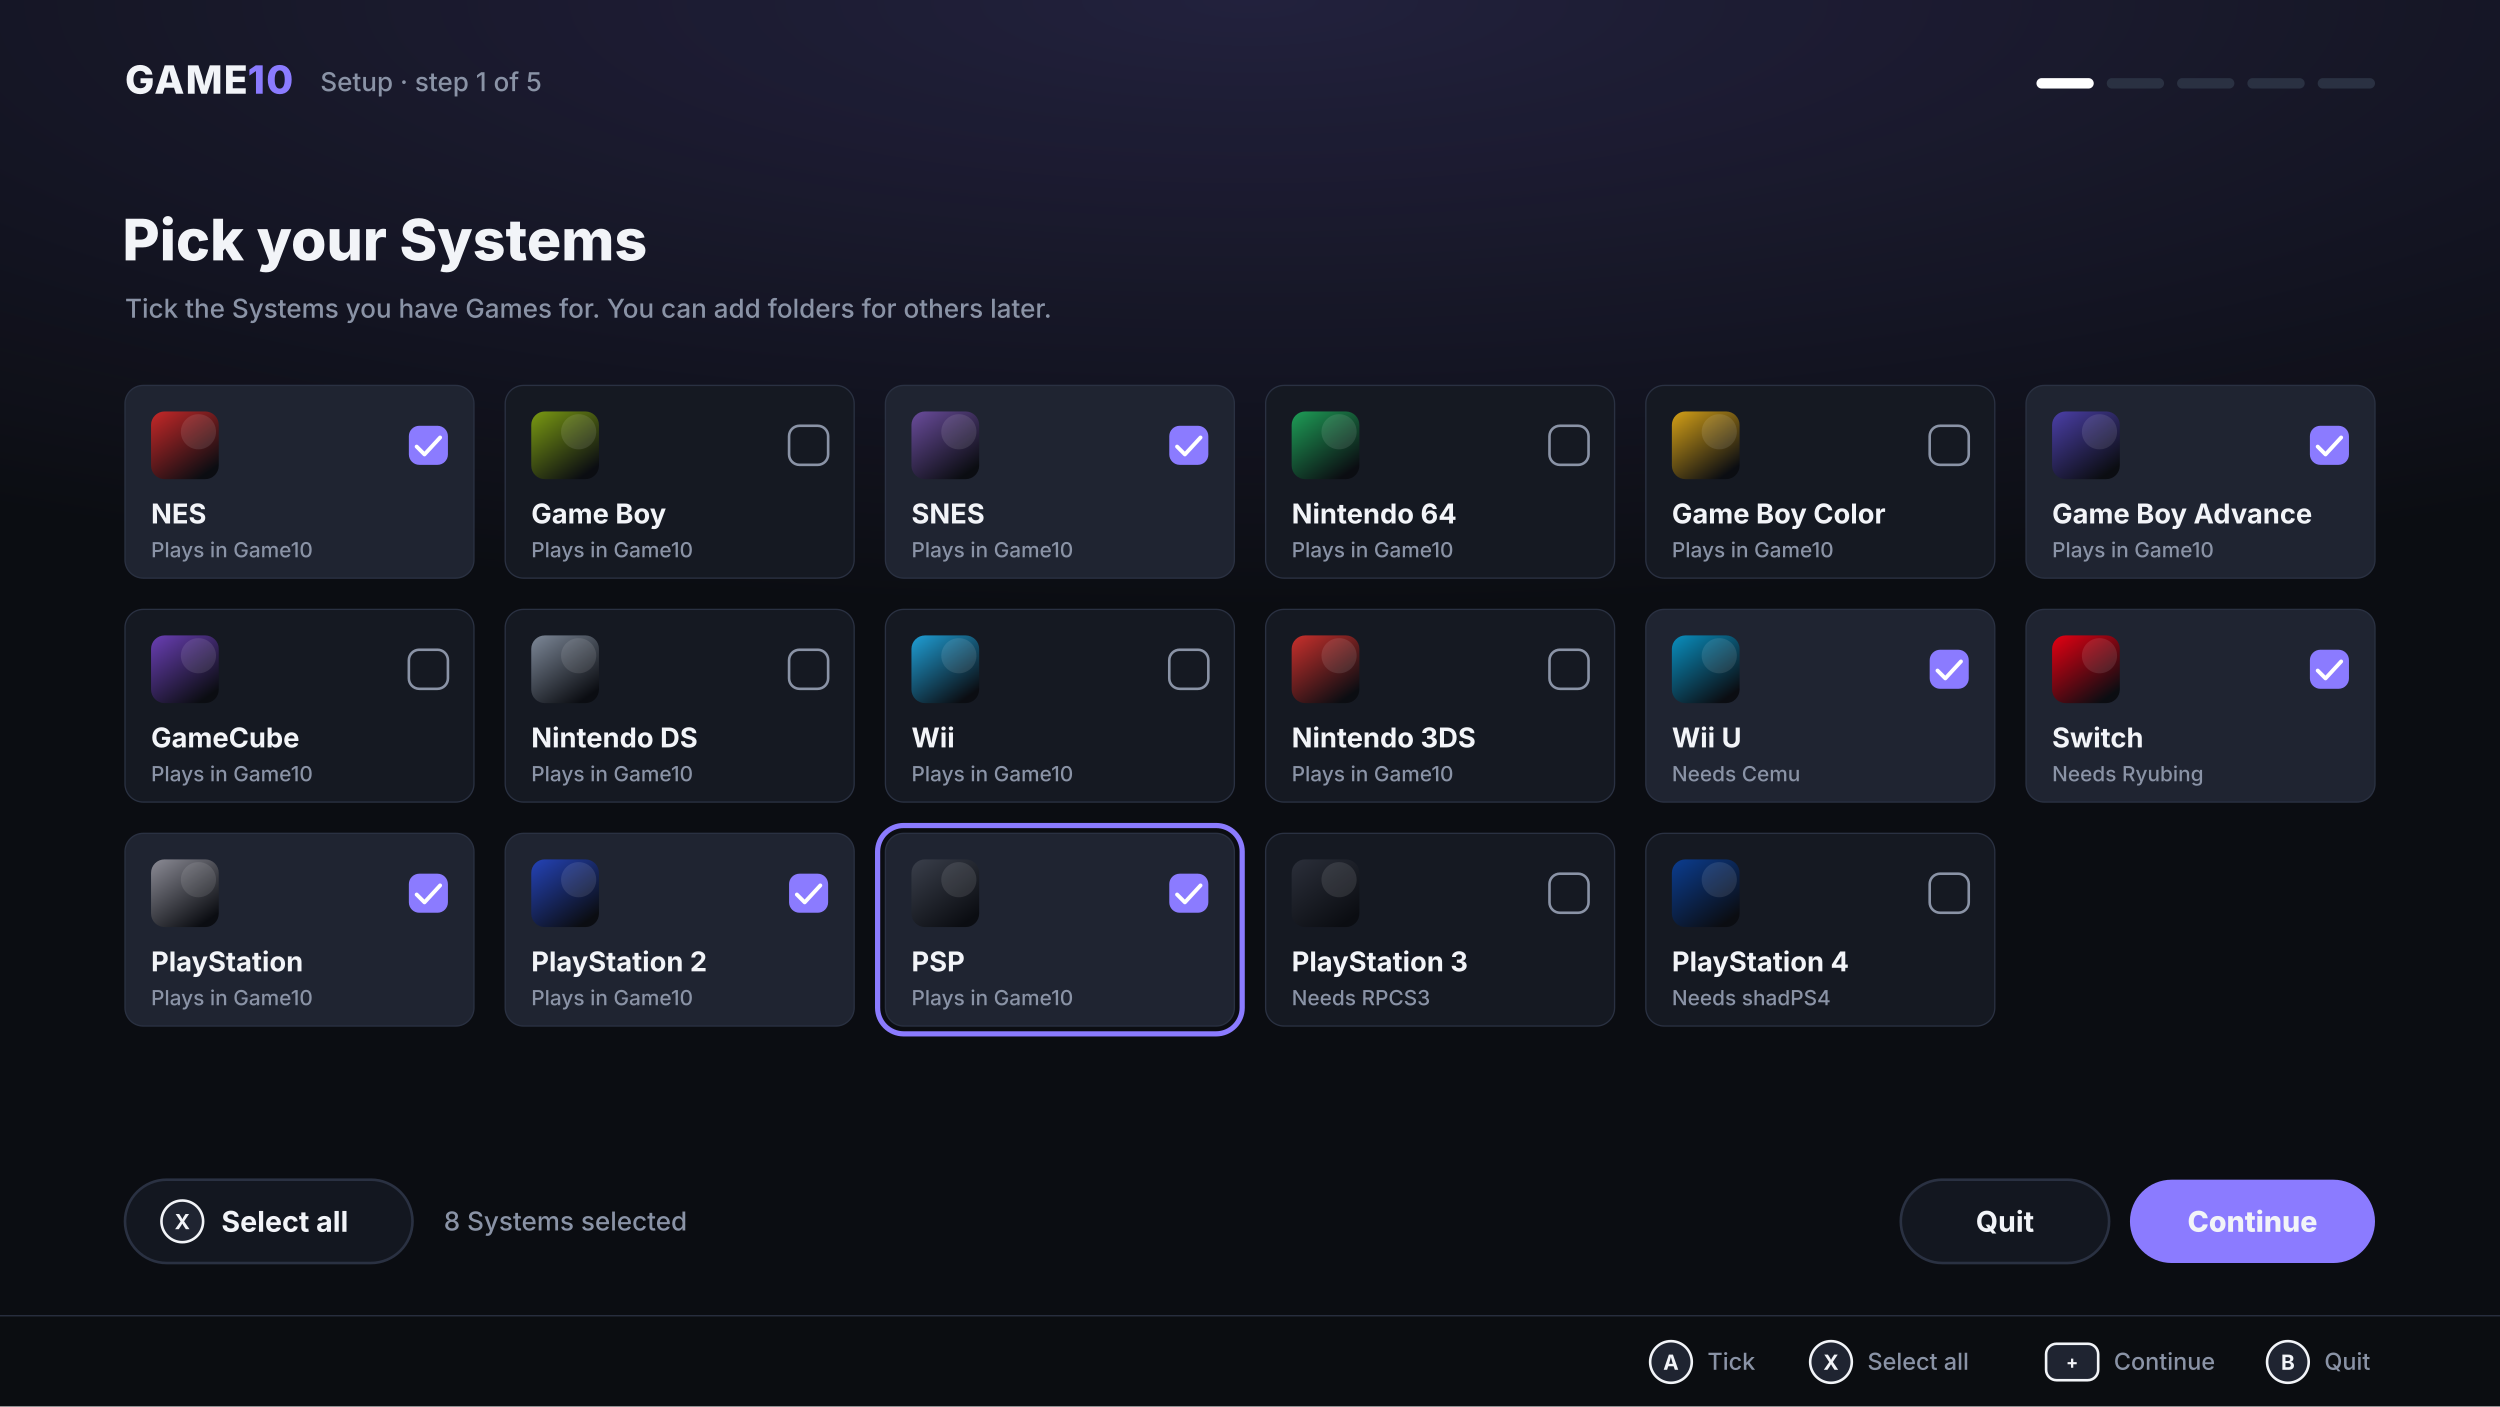
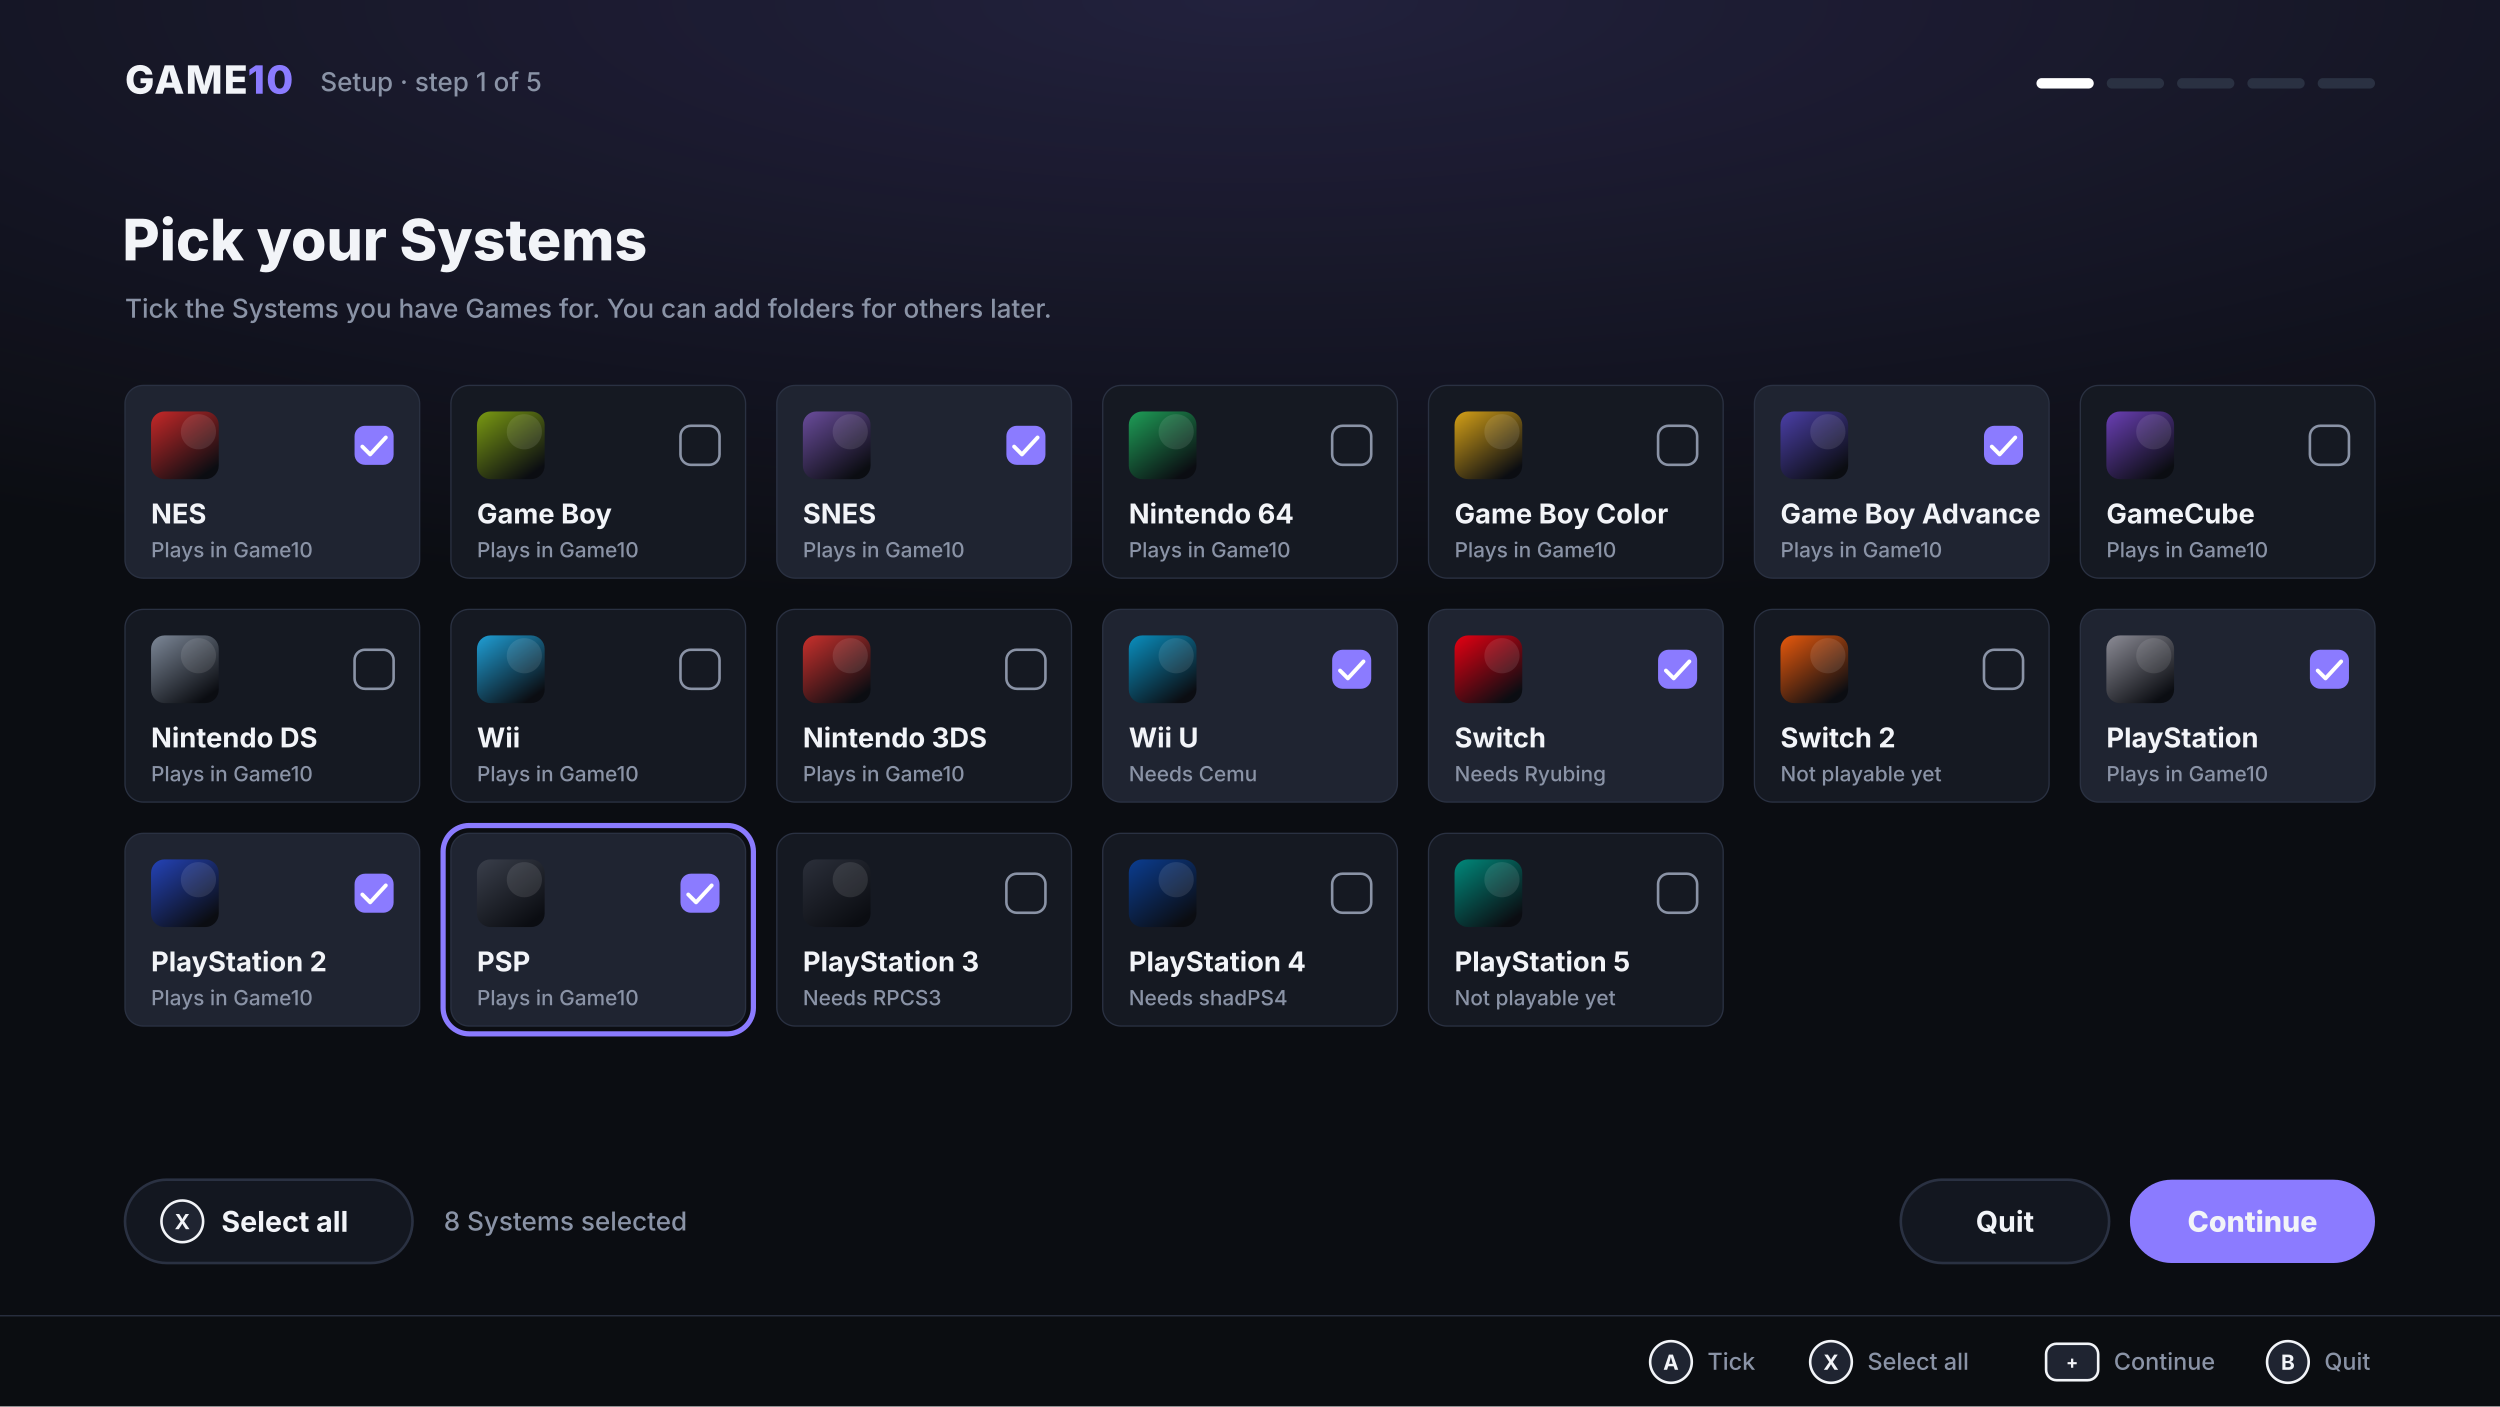
<svg xmlns="http://www.w3.org/2000/svg" width="1920" height="1080" viewBox="0 0 1920 1080">
  <defs>
    <radialGradient id="rg1" cx="0.5" cy="0" r="0.9">
      <stop offset="0" stop-color="#8B7BFF" stop-opacity="0.18" />
      <stop offset="1" stop-color="#8B7BFF" stop-opacity="0" />
    </radialGradient>
    <linearGradient id="lg2" x1="0" y1="0" x2="0.7" y2="1">
      <stop offset="0" stop-color="#C62828" stop-opacity="1" />
      <stop offset="1" stop-color="#0B0D12" stop-opacity="1" />
    </linearGradient>
    <linearGradient id="lg3" x1="0" y1="0" x2="0.7" y2="1">
      <stop offset="0" stop-color="#7A9A12" stop-opacity="1" />
      <stop offset="1" stop-color="#0B0D12" stop-opacity="1" />
    </linearGradient>
    <linearGradient id="lg4" x1="0" y1="0" x2="0.7" y2="1">
      <stop offset="0" stop-color="#6A4C9C" stop-opacity="1" />
      <stop offset="1" stop-color="#0B0D12" stop-opacity="1" />
    </linearGradient>
    <linearGradient id="lg5" x1="0" y1="0" x2="0.7" y2="1">
      <stop offset="0" stop-color="#1E9E57" stop-opacity="1" />
      <stop offset="1" stop-color="#0B0D12" stop-opacity="1" />
    </linearGradient>
    <linearGradient id="lg6" x1="0" y1="0" x2="0.7" y2="1">
      <stop offset="0" stop-color="#D4A017" stop-opacity="1" />
      <stop offset="1" stop-color="#0B0D12" stop-opacity="1" />
    </linearGradient>
    <linearGradient id="lg7" x1="0" y1="0" x2="0.7" y2="1">
      <stop offset="0" stop-color="#4B3FA8" stop-opacity="1" />
      <stop offset="1" stop-color="#0B0D12" stop-opacity="1" />
    </linearGradient>
    <linearGradient id="lg8" x1="0" y1="0" x2="0.7" y2="1">
      <stop offset="0" stop-color="#6A3FB5" stop-opacity="1" />
      <stop offset="1" stop-color="#0B0D12" stop-opacity="1" />
    </linearGradient>
    <linearGradient id="lg9" x1="0" y1="0" x2="0.7" y2="1">
      <stop offset="0" stop-color="#7D8898" stop-opacity="1" />
      <stop offset="1" stop-color="#0B0D12" stop-opacity="1" />
    </linearGradient>
    <linearGradient id="lg10" x1="0" y1="0" x2="0.7" y2="1">
      <stop offset="0" stop-color="#1F9FD6" stop-opacity="1" />
      <stop offset="1" stop-color="#0B0D12" stop-opacity="1" />
    </linearGradient>
    <linearGradient id="lg11" x1="0" y1="0" x2="0.7" y2="1">
      <stop offset="0" stop-color="#C9302C" stop-opacity="1" />
      <stop offset="1" stop-color="#0B0D12" stop-opacity="1" />
    </linearGradient>
    <linearGradient id="lg12" x1="0" y1="0" x2="0.7" y2="1">
      <stop offset="0" stop-color="#0A8FBF" stop-opacity="1" />
      <stop offset="1" stop-color="#0B0D12" stop-opacity="1" />
    </linearGradient>
    <linearGradient id="lg13" x1="0" y1="0" x2="0.7" y2="1">
      <stop offset="0" stop-color="#E60012" stop-opacity="1" />
      <stop offset="1" stop-color="#0B0D12" stop-opacity="1" />
    </linearGradient>
    <linearGradient id="lg14" x1="0" y1="0" x2="0.7" y2="1">
+       <stop offset="0" stop-color="#E8590C" stop-opacity="1" />
+       <stop offset="1" stop-color="#0B0D12" stop-opacity="1" />
+     </linearGradient>
+     <linearGradient id="lg15" x1="0" y1="0" x2="0.7" y2="1">
      <stop offset="0" stop-color="#8C8C96" stop-opacity="1" />
      <stop offset="1" stop-color="#0B0D12" stop-opacity="1" />
    </linearGradient>
-     <linearGradient id="lg15" x1="0" y1="0" x2="0.7" y2="1">
+     <linearGradient id="lg16" x1="0" y1="0" x2="0.7" y2="1">
      <stop offset="0" stop-color="#2443B8" stop-opacity="1" />
      <stop offset="1" stop-color="#0B0D12" stop-opacity="1" />
    </linearGradient>
-     <linearGradient id="lg16" x1="0" y1="0" x2="0.7" y2="1">
+     <linearGradient id="lg17" x1="0" y1="0" x2="0.7" y2="1">
      <stop offset="0" stop-color="#3A3F4B" stop-opacity="1" />
      <stop offset="1" stop-color="#0B0D12" stop-opacity="1" />
    </linearGradient>
-     <linearGradient id="lg17" x1="0" y1="0" x2="0.7" y2="1">
+     <linearGradient id="lg18" x1="0" y1="0" x2="0.7" y2="1">
      <stop offset="0" stop-color="#2B2F3A" stop-opacity="1" />
      <stop offset="1" stop-color="#0B0D12" stop-opacity="1" />
    </linearGradient>
-     <linearGradient id="lg18" x1="0" y1="0" x2="0.7" y2="1">
+     <linearGradient id="lg19" x1="0" y1="0" x2="0.7" y2="1">
      <stop offset="0" stop-color="#0B3D91" stop-opacity="1" />
+       <stop offset="1" stop-color="#0B0D12" stop-opacity="1" />
+     </linearGradient>
+     <linearGradient id="lg20" x1="0" y1="0" x2="0.7" y2="1">
+       <stop offset="0" stop-color="#00897B" stop-opacity="1" />
      <stop offset="1" stop-color="#0B0D12" stop-opacity="1" />
    </linearGradient>
  </defs>
  <rect x="0.0" y="0.0" width="1920.0" height="1080.0" rx="0" fill="#0B0D12" fill-opacity="1" />
  <rect x="0.0" y="0.0" width="1920.0" height="520.0" rx="0" fill="url(#rg1)" fill-opacity="1" />
  <text x="96" y="72" font-family="Inter, 'Helvetica Neue', Arial, sans-serif" font-size="30" font-weight="800" fill="#F2F4F8" letter-spacing="1">GAME<tspan fill="#8B7BFF">10</tspan>
  </text>
  <text x="246.0" y="70.0" font-family="Inter, 'Helvetica Neue', Arial, sans-serif" font-size="20" font-weight="500" fill="#8A93A6" fill-opacity="1" text-anchor="start" letter-spacing="0">Setup · step 1 of 5</text>
  <rect x="1564.0" y="60.0" width="44.0" height="8.0" rx="4" fill="#FFFFFF" fill-opacity="1" />
  <rect x="1618.0" y="60.0" width="44.0" height="8.0" rx="4" fill="#2A3142" fill-opacity="1" />
  <rect x="1672.0" y="60.0" width="44.0" height="8.0" rx="4" fill="#2A3142" fill-opacity="1" />
  <rect x="1726.0" y="60.0" width="44.0" height="8.0" rx="4" fill="#2A3142" fill-opacity="1" />
  <rect x="1780.0" y="60.0" width="44.0" height="8.0" rx="4" fill="#2A3142" fill-opacity="1" />
  <text x="94.0" y="200.0" font-family="Inter, 'Helvetica Neue', Arial, sans-serif" font-size="44" font-weight="800" fill="#F2F4F8" fill-opacity="1" text-anchor="start" letter-spacing="0">Pick your Systems</text>
  <text x="96.0" y="244.0" font-family="Inter, 'Helvetica Neue', Arial, sans-serif" font-size="20" font-weight="500" fill="#8A93A6" fill-opacity="1" text-anchor="start" letter-spacing="0">Tick the Systems you have Games for. You can add folders for others later.</text>
-   <rect x="96.0" y="296.0" width="268.0" height="148.0" rx="14" fill="#1F2431" fill-opacity="1" stroke="#2A3142" stroke-width="1" />
+   <rect x="96.0" y="296.0" width="226.3" height="148.0" rx="14" fill="#1F2431" fill-opacity="1" stroke="#2A3142" stroke-width="1" />
  <rect x="116.0" y="316.0" width="52.0" height="52.0" rx="10.4" fill="url(#lg2)" fill-opacity="1" />
  <circle cx="152.4" cy="331.6" r="13.5" fill="#FFFFFF" fill-opacity="0.1" />
-   <rect x="314.0" y="327.0" width="30.0" height="30.0" rx="8" fill="#8B7BFF" fill-opacity="1" />
-   <path d="M320.0,343 l6,6 l12,-13" fill="none" stroke="#FFFFFF" stroke-width="3" stroke-linecap="round" stroke-linejoin="round" />
+   <rect x="272.3" y="327.0" width="30.0" height="30.0" rx="8" fill="#8B7BFF" fill-opacity="1" />
+   <path d="M278.286,343 l6,6 l12,-13" fill="none" stroke="#FFFFFF" stroke-width="3" stroke-linecap="round" stroke-linejoin="round" />
  <text x="116.0" y="402.0" font-family="Inter, 'Helvetica Neue', Arial, sans-serif" font-size="21" font-weight="700" fill="#F2F4F8" fill-opacity="1" text-anchor="start" letter-spacing="0">NES</text>
  <text x="116.0" y="428.0" font-family="Inter, 'Helvetica Neue', Arial, sans-serif" font-size="16" font-weight="500" fill="#8A93A6" fill-opacity="1" text-anchor="start" letter-spacing="0">Plays in Game10</text>
-   <rect x="388.0" y="296.0" width="268.0" height="148.0" rx="14" fill="#151922" fill-opacity="1" stroke="#2A3142" stroke-width="1" />
-   <rect x="408.0" y="316.0" width="52.0" height="52.0" rx="10.4" fill="url(#lg3)" fill-opacity="1" />
-   <circle cx="444.4" cy="331.6" r="13.5" fill="#FFFFFF" fill-opacity="0.1" />
-   <rect x="606.0" y="327.0" width="30.0" height="30.0" rx="8" fill="none" fill-opacity="1" stroke="#8A93A6" stroke-width="2" />
-   <text x="408.0" y="402.0" font-family="Inter, 'Helvetica Neue', Arial, sans-serif" font-size="21" font-weight="700" fill="#F2F4F8" fill-opacity="1" text-anchor="start" letter-spacing="0">Game Boy</text>
-   <text x="408.0" y="428.0" font-family="Inter, 'Helvetica Neue', Arial, sans-serif" font-size="16" font-weight="500" fill="#8A93A6" fill-opacity="1" text-anchor="start" letter-spacing="0">Plays in Game10</text>
-   <rect x="680.0" y="296.0" width="268.0" height="148.0" rx="14" fill="#1F2431" fill-opacity="1" stroke="#2A3142" stroke-width="1" />
-   <rect x="700.0" y="316.0" width="52.0" height="52.0" rx="10.4" fill="url(#lg4)" fill-opacity="1" />
-   <circle cx="736.4" cy="331.6" r="13.5" fill="#FFFFFF" fill-opacity="0.1" />
-   <rect x="898.0" y="327.0" width="30.0" height="30.0" rx="8" fill="#8B7BFF" fill-opacity="1" />
-   <path d="M904.0,343 l6,6 l12,-13" fill="none" stroke="#FFFFFF" stroke-width="3" stroke-linecap="round" stroke-linejoin="round" />
-   <text x="700.0" y="402.0" font-family="Inter, 'Helvetica Neue', Arial, sans-serif" font-size="21" font-weight="700" fill="#F2F4F8" fill-opacity="1" text-anchor="start" letter-spacing="0">SNES</text>
-   <text x="700.0" y="428.0" font-family="Inter, 'Helvetica Neue', Arial, sans-serif" font-size="16" font-weight="500" fill="#8A93A6" fill-opacity="1" text-anchor="start" letter-spacing="0">Plays in Game10</text>
-   <rect x="972.0" y="296.0" width="268.0" height="148.0" rx="14" fill="#151922" fill-opacity="1" stroke="#2A3142" stroke-width="1" />
-   <rect x="992.0" y="316.0" width="52.0" height="52.0" rx="10.4" fill="url(#lg5)" fill-opacity="1" />
-   <circle cx="1028.4" cy="331.6" r="13.5" fill="#FFFFFF" fill-opacity="0.1" />
-   <rect x="1190.0" y="327.0" width="30.0" height="30.0" rx="8" fill="none" fill-opacity="1" stroke="#8A93A6" stroke-width="2" />
-   <text x="992.0" y="402.0" font-family="Inter, 'Helvetica Neue', Arial, sans-serif" font-size="21" font-weight="700" fill="#F2F4F8" fill-opacity="1" text-anchor="start" letter-spacing="0">Nintendo 64</text>
-   <text x="992.0" y="428.0" font-family="Inter, 'Helvetica Neue', Arial, sans-serif" font-size="16" font-weight="500" fill="#8A93A6" fill-opacity="1" text-anchor="start" letter-spacing="0">Plays in Game10</text>
-   <rect x="1264.0" y="296.0" width="268.0" height="148.0" rx="14" fill="#151922" fill-opacity="1" stroke="#2A3142" stroke-width="1" />
-   <rect x="1284.0" y="316.0" width="52.0" height="52.0" rx="10.4" fill="url(#lg6)" fill-opacity="1" />
-   <circle cx="1320.4" cy="331.6" r="13.5" fill="#FFFFFF" fill-opacity="0.1" />
-   <rect x="1482.0" y="327.0" width="30.0" height="30.0" rx="8" fill="none" fill-opacity="1" stroke="#8A93A6" stroke-width="2" />
-   <text x="1284.0" y="402.0" font-family="Inter, 'Helvetica Neue', Arial, sans-serif" font-size="21" font-weight="700" fill="#F2F4F8" fill-opacity="1" text-anchor="start" letter-spacing="0">Game Boy Color</text>
-   <text x="1284.0" y="428.0" font-family="Inter, 'Helvetica Neue', Arial, sans-serif" font-size="16" font-weight="500" fill="#8A93A6" fill-opacity="1" text-anchor="start" letter-spacing="0">Plays in Game10</text>
-   <rect x="1556.0" y="296.0" width="268.0" height="148.0" rx="14" fill="#1F2431" fill-opacity="1" stroke="#2A3142" stroke-width="1" />
-   <rect x="1576.0" y="316.0" width="52.0" height="52.0" rx="10.4" fill="url(#lg7)" fill-opacity="1" />
-   <circle cx="1612.4" cy="331.6" r="13.5" fill="#FFFFFF" fill-opacity="0.1" />
-   <rect x="1774.0" y="327.0" width="30.0" height="30.0" rx="8" fill="#8B7BFF" fill-opacity="1" />
-   <path d="M1780.0,343 l6,6 l12,-13" fill="none" stroke="#FFFFFF" stroke-width="3" stroke-linecap="round" stroke-linejoin="round" />
-   <text x="1576.0" y="402.0" font-family="Inter, 'Helvetica Neue', Arial, sans-serif" font-size="21" font-weight="700" fill="#F2F4F8" fill-opacity="1" text-anchor="start" letter-spacing="0">Game Boy Advance</text>
-   <text x="1576.0" y="428.0" font-family="Inter, 'Helvetica Neue', Arial, sans-serif" font-size="16" font-weight="500" fill="#8A93A6" fill-opacity="1" text-anchor="start" letter-spacing="0">Plays in Game10</text>
-   <rect x="96.0" y="468.0" width="268.0" height="148.0" rx="14" fill="#151922" fill-opacity="1" stroke="#2A3142" stroke-width="1" />
-   <rect x="116.0" y="488.0" width="52.0" height="52.0" rx="10.4" fill="url(#lg8)" fill-opacity="1" />
+   <rect x="346.3" y="296.0" width="226.3" height="148.0" rx="14" fill="#151922" fill-opacity="1" stroke="#2A3142" stroke-width="1" />
+   <rect x="366.3" y="316.0" width="52.0" height="52.0" rx="10.4" fill="url(#lg3)" fill-opacity="1" />
+   <circle cx="402.7" cy="331.6" r="13.5" fill="#FFFFFF" fill-opacity="0.1" />
+   <rect x="522.6" y="327.0" width="30.0" height="30.0" rx="8" fill="none" fill-opacity="1" stroke="#8A93A6" stroke-width="2" />
+   <text x="366.3" y="402.0" font-family="Inter, 'Helvetica Neue', Arial, sans-serif" font-size="21" font-weight="700" fill="#F2F4F8" fill-opacity="1" text-anchor="start" letter-spacing="0">Game Boy</text>
+   <text x="366.3" y="428.0" font-family="Inter, 'Helvetica Neue', Arial, sans-serif" font-size="16" font-weight="500" fill="#8A93A6" fill-opacity="1" text-anchor="start" letter-spacing="0">Plays in Game10</text>
+   <rect x="596.6" y="296.0" width="226.3" height="148.0" rx="14" fill="#1F2431" fill-opacity="1" stroke="#2A3142" stroke-width="1" />
+   <rect x="616.6" y="316.0" width="52.0" height="52.0" rx="10.4" fill="url(#lg4)" fill-opacity="1" />
+   <circle cx="653.0" cy="331.6" r="13.5" fill="#FFFFFF" fill-opacity="0.1" />
+   <rect x="772.9" y="327.0" width="30.0" height="30.0" rx="8" fill="#8B7BFF" fill-opacity="1" />
+   <path d="M778.857,343 l6,6 l12,-13" fill="none" stroke="#FFFFFF" stroke-width="3" stroke-linecap="round" stroke-linejoin="round" />
+   <text x="616.6" y="402.0" font-family="Inter, 'Helvetica Neue', Arial, sans-serif" font-size="21" font-weight="700" fill="#F2F4F8" fill-opacity="1" text-anchor="start" letter-spacing="0">SNES</text>
+   <text x="616.6" y="428.0" font-family="Inter, 'Helvetica Neue', Arial, sans-serif" font-size="16" font-weight="500" fill="#8A93A6" fill-opacity="1" text-anchor="start" letter-spacing="0">Plays in Game10</text>
+   <rect x="846.9" y="296.0" width="226.3" height="148.0" rx="14" fill="#151922" fill-opacity="1" stroke="#2A3142" stroke-width="1" />
+   <rect x="866.9" y="316.0" width="52.0" height="52.0" rx="10.4" fill="url(#lg5)" fill-opacity="1" />
+   <circle cx="903.3" cy="331.6" r="13.5" fill="#FFFFFF" fill-opacity="0.1" />
+   <rect x="1023.1" y="327.0" width="30.0" height="30.0" rx="8" fill="none" fill-opacity="1" stroke="#8A93A6" stroke-width="2" />
+   <text x="866.9" y="402.0" font-family="Inter, 'Helvetica Neue', Arial, sans-serif" font-size="21" font-weight="700" fill="#F2F4F8" fill-opacity="1" text-anchor="start" letter-spacing="0">Nintendo 64</text>
+   <text x="866.9" y="428.0" font-family="Inter, 'Helvetica Neue', Arial, sans-serif" font-size="16" font-weight="500" fill="#8A93A6" fill-opacity="1" text-anchor="start" letter-spacing="0">Plays in Game10</text>
+   <rect x="1097.1" y="296.0" width="226.3" height="148.0" rx="14" fill="#151922" fill-opacity="1" stroke="#2A3142" stroke-width="1" />
+   <rect x="1117.1" y="316.0" width="52.0" height="52.0" rx="10.4" fill="url(#lg6)" fill-opacity="1" />
+   <circle cx="1153.5" cy="331.6" r="13.5" fill="#FFFFFF" fill-opacity="0.1" />
+   <rect x="1273.4" y="327.0" width="30.0" height="30.0" rx="8" fill="none" fill-opacity="1" stroke="#8A93A6" stroke-width="2" />
+   <text x="1117.1" y="402.0" font-family="Inter, 'Helvetica Neue', Arial, sans-serif" font-size="21" font-weight="700" fill="#F2F4F8" fill-opacity="1" text-anchor="start" letter-spacing="0">Game Boy Color</text>
+   <text x="1117.1" y="428.0" font-family="Inter, 'Helvetica Neue', Arial, sans-serif" font-size="16" font-weight="500" fill="#8A93A6" fill-opacity="1" text-anchor="start" letter-spacing="0">Plays in Game10</text>
+   <rect x="1347.4" y="296.0" width="226.3" height="148.0" rx="14" fill="#1F2431" fill-opacity="1" stroke="#2A3142" stroke-width="1" />
+   <rect x="1367.4" y="316.0" width="52.0" height="52.0" rx="10.4" fill="url(#lg7)" fill-opacity="1" />
+   <circle cx="1403.8" cy="331.6" r="13.5" fill="#FFFFFF" fill-opacity="0.1" />
+   <rect x="1523.7" y="327.0" width="30.0" height="30.0" rx="8" fill="#8B7BFF" fill-opacity="1" />
+   <path d="M1529.714,343 l6,6 l12,-13" fill="none" stroke="#FFFFFF" stroke-width="3" stroke-linecap="round" stroke-linejoin="round" />
+   <text x="1367.4" y="402.0" font-family="Inter, 'Helvetica Neue', Arial, sans-serif" font-size="21" font-weight="700" fill="#F2F4F8" fill-opacity="1" text-anchor="start" letter-spacing="0">Game Boy Advance</text>
+   <text x="1367.4" y="428.0" font-family="Inter, 'Helvetica Neue', Arial, sans-serif" font-size="16" font-weight="500" fill="#8A93A6" fill-opacity="1" text-anchor="start" letter-spacing="0">Plays in Game10</text>
+   <rect x="1597.7" y="296.0" width="226.3" height="148.0" rx="14" fill="#151922" fill-opacity="1" stroke="#2A3142" stroke-width="1" />
+   <rect x="1617.7" y="316.0" width="52.0" height="52.0" rx="10.4" fill="url(#lg8)" fill-opacity="1" />
+   <circle cx="1654.1" cy="331.6" r="13.5" fill="#FFFFFF" fill-opacity="0.1" />
+   <rect x="1774.0" y="327.0" width="30.0" height="30.0" rx="8" fill="none" fill-opacity="1" stroke="#8A93A6" stroke-width="2" />
+   <text x="1617.7" y="402.0" font-family="Inter, 'Helvetica Neue', Arial, sans-serif" font-size="21" font-weight="700" fill="#F2F4F8" fill-opacity="1" text-anchor="start" letter-spacing="0">GameCube</text>
+   <text x="1617.7" y="428.0" font-family="Inter, 'Helvetica Neue', Arial, sans-serif" font-size="16" font-weight="500" fill="#8A93A6" fill-opacity="1" text-anchor="start" letter-spacing="0">Plays in Game10</text>
+   <rect x="96.0" y="468.0" width="226.3" height="148.0" rx="14" fill="#151922" fill-opacity="1" stroke="#2A3142" stroke-width="1" />
+   <rect x="116.0" y="488.0" width="52.0" height="52.0" rx="10.4" fill="url(#lg9)" fill-opacity="1" />
  <circle cx="152.4" cy="503.6" r="13.5" fill="#FFFFFF" fill-opacity="0.1" />
-   <rect x="314.0" y="499.0" width="30.0" height="30.0" rx="8" fill="none" fill-opacity="1" stroke="#8A93A6" stroke-width="2" />
-   <text x="116.0" y="574.0" font-family="Inter, 'Helvetica Neue', Arial, sans-serif" font-size="21" font-weight="700" fill="#F2F4F8" fill-opacity="1" text-anchor="start" letter-spacing="0">GameCube</text>
+   <rect x="272.3" y="499.0" width="30.0" height="30.0" rx="8" fill="none" fill-opacity="1" stroke="#8A93A6" stroke-width="2" />
+   <text x="116.0" y="574.0" font-family="Inter, 'Helvetica Neue', Arial, sans-serif" font-size="21" font-weight="700" fill="#F2F4F8" fill-opacity="1" text-anchor="start" letter-spacing="0">Nintendo DS</text>
  <text x="116.0" y="600.0" font-family="Inter, 'Helvetica Neue', Arial, sans-serif" font-size="16" font-weight="500" fill="#8A93A6" fill-opacity="1" text-anchor="start" letter-spacing="0">Plays in Game10</text>
-   <rect x="388.0" y="468.0" width="268.0" height="148.0" rx="14" fill="#151922" fill-opacity="1" stroke="#2A3142" stroke-width="1" />
-   <rect x="408.0" y="488.0" width="52.0" height="52.0" rx="10.4" fill="url(#lg9)" fill-opacity="1" />
-   <circle cx="444.4" cy="503.6" r="13.5" fill="#FFFFFF" fill-opacity="0.1" />
-   <rect x="606.0" y="499.0" width="30.0" height="30.0" rx="8" fill="none" fill-opacity="1" stroke="#8A93A6" stroke-width="2" />
-   <text x="408.0" y="574.0" font-family="Inter, 'Helvetica Neue', Arial, sans-serif" font-size="21" font-weight="700" fill="#F2F4F8" fill-opacity="1" text-anchor="start" letter-spacing="0">Nintendo DS</text>
-   <text x="408.0" y="600.0" font-family="Inter, 'Helvetica Neue', Arial, sans-serif" font-size="16" font-weight="500" fill="#8A93A6" fill-opacity="1" text-anchor="start" letter-spacing="0">Plays in Game10</text>
-   <rect x="680.0" y="468.0" width="268.0" height="148.0" rx="14" fill="#151922" fill-opacity="1" stroke="#2A3142" stroke-width="1" />
-   <rect x="700.0" y="488.0" width="52.0" height="52.0" rx="10.4" fill="url(#lg10)" fill-opacity="1" />
-   <circle cx="736.4" cy="503.6" r="13.5" fill="#FFFFFF" fill-opacity="0.1" />
-   <rect x="898.0" y="499.0" width="30.0" height="30.0" rx="8" fill="none" fill-opacity="1" stroke="#8A93A6" stroke-width="2" />
-   <text x="700.0" y="574.0" font-family="Inter, 'Helvetica Neue', Arial, sans-serif" font-size="21" font-weight="700" fill="#F2F4F8" fill-opacity="1" text-anchor="start" letter-spacing="0">Wii</text>
-   <text x="700.0" y="600.0" font-family="Inter, 'Helvetica Neue', Arial, sans-serif" font-size="16" font-weight="500" fill="#8A93A6" fill-opacity="1" text-anchor="start" letter-spacing="0">Plays in Game10</text>
-   <rect x="972.0" y="468.0" width="268.0" height="148.0" rx="14" fill="#151922" fill-opacity="1" stroke="#2A3142" stroke-width="1" />
-   <rect x="992.0" y="488.0" width="52.0" height="52.0" rx="10.4" fill="url(#lg11)" fill-opacity="1" />
-   <circle cx="1028.4" cy="503.6" r="13.5" fill="#FFFFFF" fill-opacity="0.1" />
-   <rect x="1190.0" y="499.0" width="30.0" height="30.0" rx="8" fill="none" fill-opacity="1" stroke="#8A93A6" stroke-width="2" />
-   <text x="992.0" y="574.0" font-family="Inter, 'Helvetica Neue', Arial, sans-serif" font-size="21" font-weight="700" fill="#F2F4F8" fill-opacity="1" text-anchor="start" letter-spacing="0">Nintendo 3DS</text>
-   <text x="992.0" y="600.0" font-family="Inter, 'Helvetica Neue', Arial, sans-serif" font-size="16" font-weight="500" fill="#8A93A6" fill-opacity="1" text-anchor="start" letter-spacing="0">Plays in Game10</text>
-   <rect x="1264.0" y="468.0" width="268.0" height="148.0" rx="14" fill="#1F2431" fill-opacity="1" stroke="#2A3142" stroke-width="1" />
-   <rect x="1284.0" y="488.0" width="52.0" height="52.0" rx="10.4" fill="url(#lg12)" fill-opacity="1" />
-   <circle cx="1320.4" cy="503.6" r="13.5" fill="#FFFFFF" fill-opacity="0.1" />
-   <rect x="1482.0" y="499.0" width="30.0" height="30.0" rx="8" fill="#8B7BFF" fill-opacity="1" />
-   <path d="M1488.0,515 l6,6 l12,-13" fill="none" stroke="#FFFFFF" stroke-width="3" stroke-linecap="round" stroke-linejoin="round" />
-   <text x="1284.0" y="574.0" font-family="Inter, 'Helvetica Neue', Arial, sans-serif" font-size="21" font-weight="700" fill="#F2F4F8" fill-opacity="1" text-anchor="start" letter-spacing="0">Wii U</text>
-   <text x="1284.0" y="600.0" font-family="Inter, 'Helvetica Neue', Arial, sans-serif" font-size="16" font-weight="500" fill="#8A93A6" fill-opacity="1" text-anchor="start" letter-spacing="0">Needs Cemu</text>
-   <rect x="1556.0" y="468.0" width="268.0" height="148.0" rx="14" fill="#1F2431" fill-opacity="1" stroke="#2A3142" stroke-width="1" />
-   <rect x="1576.0" y="488.0" width="52.0" height="52.0" rx="10.4" fill="url(#lg13)" fill-opacity="1" />
-   <circle cx="1612.4" cy="503.6" r="13.5" fill="#FFFFFF" fill-opacity="0.1" />
+   <rect x="346.3" y="468.0" width="226.3" height="148.0" rx="14" fill="#151922" fill-opacity="1" stroke="#2A3142" stroke-width="1" />
+   <rect x="366.3" y="488.0" width="52.0" height="52.0" rx="10.4" fill="url(#lg10)" fill-opacity="1" />
+   <circle cx="402.7" cy="503.6" r="13.5" fill="#FFFFFF" fill-opacity="0.1" />
+   <rect x="522.6" y="499.0" width="30.0" height="30.0" rx="8" fill="none" fill-opacity="1" stroke="#8A93A6" stroke-width="2" />
+   <text x="366.3" y="574.0" font-family="Inter, 'Helvetica Neue', Arial, sans-serif" font-size="21" font-weight="700" fill="#F2F4F8" fill-opacity="1" text-anchor="start" letter-spacing="0">Wii</text>
+   <text x="366.3" y="600.0" font-family="Inter, 'Helvetica Neue', Arial, sans-serif" font-size="16" font-weight="500" fill="#8A93A6" fill-opacity="1" text-anchor="start" letter-spacing="0">Plays in Game10</text>
+   <rect x="596.6" y="468.0" width="226.3" height="148.0" rx="14" fill="#151922" fill-opacity="1" stroke="#2A3142" stroke-width="1" />
+   <rect x="616.6" y="488.0" width="52.0" height="52.0" rx="10.4" fill="url(#lg11)" fill-opacity="1" />
+   <circle cx="653.0" cy="503.6" r="13.5" fill="#FFFFFF" fill-opacity="0.1" />
+   <rect x="772.9" y="499.0" width="30.0" height="30.0" rx="8" fill="none" fill-opacity="1" stroke="#8A93A6" stroke-width="2" />
+   <text x="616.6" y="574.0" font-family="Inter, 'Helvetica Neue', Arial, sans-serif" font-size="21" font-weight="700" fill="#F2F4F8" fill-opacity="1" text-anchor="start" letter-spacing="0">Nintendo 3DS</text>
+   <text x="616.6" y="600.0" font-family="Inter, 'Helvetica Neue', Arial, sans-serif" font-size="16" font-weight="500" fill="#8A93A6" fill-opacity="1" text-anchor="start" letter-spacing="0">Plays in Game10</text>
+   <rect x="846.9" y="468.0" width="226.3" height="148.0" rx="14" fill="#1F2431" fill-opacity="1" stroke="#2A3142" stroke-width="1" />
+   <rect x="866.9" y="488.0" width="52.0" height="52.0" rx="10.4" fill="url(#lg12)" fill-opacity="1" />
+   <circle cx="903.3" cy="503.6" r="13.5" fill="#FFFFFF" fill-opacity="0.1" />
+   <rect x="1023.1" y="499.0" width="30.0" height="30.0" rx="8" fill="#8B7BFF" fill-opacity="1" />
+   <path d="M1029.143,515 l6,6 l12,-13" fill="none" stroke="#FFFFFF" stroke-width="3" stroke-linecap="round" stroke-linejoin="round" />
+   <text x="866.9" y="574.0" font-family="Inter, 'Helvetica Neue', Arial, sans-serif" font-size="21" font-weight="700" fill="#F2F4F8" fill-opacity="1" text-anchor="start" letter-spacing="0">Wii U</text>
+   <text x="866.9" y="600.0" font-family="Inter, 'Helvetica Neue', Arial, sans-serif" font-size="16" font-weight="500" fill="#8A93A6" fill-opacity="1" text-anchor="start" letter-spacing="0">Needs Cemu</text>
+   <rect x="1097.1" y="468.0" width="226.3" height="148.0" rx="14" fill="#1F2431" fill-opacity="1" stroke="#2A3142" stroke-width="1" />
+   <rect x="1117.1" y="488.0" width="52.0" height="52.0" rx="10.4" fill="url(#lg13)" fill-opacity="1" />
+   <circle cx="1153.5" cy="503.6" r="13.5" fill="#FFFFFF" fill-opacity="0.1" />
+   <rect x="1273.4" y="499.0" width="30.0" height="30.0" rx="8" fill="#8B7BFF" fill-opacity="1" />
+   <path d="M1279.429,515 l6,6 l12,-13" fill="none" stroke="#FFFFFF" stroke-width="3" stroke-linecap="round" stroke-linejoin="round" />
+   <text x="1117.1" y="574.0" font-family="Inter, 'Helvetica Neue', Arial, sans-serif" font-size="21" font-weight="700" fill="#F2F4F8" fill-opacity="1" text-anchor="start" letter-spacing="0">Switch</text>
+   <text x="1117.1" y="600.0" font-family="Inter, 'Helvetica Neue', Arial, sans-serif" font-size="16" font-weight="500" fill="#8A93A6" fill-opacity="1" text-anchor="start" letter-spacing="0">Needs Ryubing</text>
+   <rect x="1347.4" y="468.0" width="226.3" height="148.0" rx="14" fill="#151922" fill-opacity="1" stroke="#2A3142" stroke-width="1" />
+   <rect x="1367.4" y="488.0" width="52.0" height="52.0" rx="10.4" fill="url(#lg14)" fill-opacity="1" />
+   <circle cx="1403.8" cy="503.6" r="13.5" fill="#FFFFFF" fill-opacity="0.1" />
+   <rect x="1523.7" y="499.0" width="30.0" height="30.0" rx="8" fill="none" fill-opacity="1" stroke="#8A93A6" stroke-width="2" />
+   <text x="1367.4" y="574.0" font-family="Inter, 'Helvetica Neue', Arial, sans-serif" font-size="21" font-weight="700" fill="#F2F4F8" fill-opacity="1" text-anchor="start" letter-spacing="0">Switch 2</text>
+   <text x="1367.4" y="600.0" font-family="Inter, 'Helvetica Neue', Arial, sans-serif" font-size="16" font-weight="500" fill="#8A93A6" fill-opacity="1" text-anchor="start" letter-spacing="0">Not playable yet</text>
+   <rect x="1597.7" y="468.0" width="226.3" height="148.0" rx="14" fill="#1F2431" fill-opacity="1" stroke="#2A3142" stroke-width="1" />
+   <rect x="1617.7" y="488.0" width="52.0" height="52.0" rx="10.4" fill="url(#lg15)" fill-opacity="1" />
+   <circle cx="1654.1" cy="503.6" r="13.5" fill="#FFFFFF" fill-opacity="0.1" />
  <rect x="1774.0" y="499.0" width="30.0" height="30.0" rx="8" fill="#8B7BFF" fill-opacity="1" />
  <path d="M1780.0,515 l6,6 l12,-13" fill="none" stroke="#FFFFFF" stroke-width="3" stroke-linecap="round" stroke-linejoin="round" />
-   <text x="1576.0" y="574.0" font-family="Inter, 'Helvetica Neue', Arial, sans-serif" font-size="21" font-weight="700" fill="#F2F4F8" fill-opacity="1" text-anchor="start" letter-spacing="0">Switch</text>
-   <text x="1576.0" y="600.0" font-family="Inter, 'Helvetica Neue', Arial, sans-serif" font-size="16" font-weight="500" fill="#8A93A6" fill-opacity="1" text-anchor="start" letter-spacing="0">Needs Ryubing</text>
-   <rect x="96.0" y="640.0" width="268.0" height="148.0" rx="14" fill="#1F2431" fill-opacity="1" stroke="#2A3142" stroke-width="1" />
-   <rect x="116.0" y="660.0" width="52.0" height="52.0" rx="10.4" fill="url(#lg14)" fill-opacity="1" />
+   <text x="1617.7" y="574.0" font-family="Inter, 'Helvetica Neue', Arial, sans-serif" font-size="21" font-weight="700" fill="#F2F4F8" fill-opacity="1" text-anchor="start" letter-spacing="0">PlayStation</text>
+   <text x="1617.7" y="600.0" font-family="Inter, 'Helvetica Neue', Arial, sans-serif" font-size="16" font-weight="500" fill="#8A93A6" fill-opacity="1" text-anchor="start" letter-spacing="0">Plays in Game10</text>
+   <rect x="96.0" y="640.0" width="226.3" height="148.0" rx="14" fill="#1F2431" fill-opacity="1" stroke="#2A3142" stroke-width="1" />
+   <rect x="116.0" y="660.0" width="52.0" height="52.0" rx="10.4" fill="url(#lg16)" fill-opacity="1" />
  <circle cx="152.4" cy="675.6" r="13.5" fill="#FFFFFF" fill-opacity="0.1" />
-   <rect x="314.0" y="671.0" width="30.0" height="30.0" rx="8" fill="#8B7BFF" fill-opacity="1" />
-   <path d="M320.0,687 l6,6 l12,-13" fill="none" stroke="#FFFFFF" stroke-width="3" stroke-linecap="round" stroke-linejoin="round" />
-   <text x="116.0" y="746.0" font-family="Inter, 'Helvetica Neue', Arial, sans-serif" font-size="21" font-weight="700" fill="#F2F4F8" fill-opacity="1" text-anchor="start" letter-spacing="0">PlayStation</text>
+   <rect x="272.3" y="671.0" width="30.0" height="30.0" rx="8" fill="#8B7BFF" fill-opacity="1" />
+   <path d="M278.286,687 l6,6 l12,-13" fill="none" stroke="#FFFFFF" stroke-width="3" stroke-linecap="round" stroke-linejoin="round" />
+   <text x="116.0" y="746.0" font-family="Inter, 'Helvetica Neue', Arial, sans-serif" font-size="21" font-weight="700" fill="#F2F4F8" fill-opacity="1" text-anchor="start" letter-spacing="0">PlayStation 2</text>
  <text x="116.0" y="772.0" font-family="Inter, 'Helvetica Neue', Arial, sans-serif" font-size="16" font-weight="500" fill="#8A93A6" fill-opacity="1" text-anchor="start" letter-spacing="0">Plays in Game10</text>
-   <rect x="388.0" y="640.0" width="268.0" height="148.0" rx="14" fill="#1F2431" fill-opacity="1" stroke="#2A3142" stroke-width="1" />
-   <rect x="408.0" y="660.0" width="52.0" height="52.0" rx="10.4" fill="url(#lg15)" fill-opacity="1" />
-   <circle cx="444.4" cy="675.6" r="13.5" fill="#FFFFFF" fill-opacity="0.1" />
-   <rect x="606.0" y="671.0" width="30.0" height="30.0" rx="8" fill="#8B7BFF" fill-opacity="1" />
-   <path d="M612.0,687 l6,6 l12,-13" fill="none" stroke="#FFFFFF" stroke-width="3" stroke-linecap="round" stroke-linejoin="round" />
-   <text x="408.0" y="746.0" font-family="Inter, 'Helvetica Neue', Arial, sans-serif" font-size="21" font-weight="700" fill="#F2F4F8" fill-opacity="1" text-anchor="start" letter-spacing="0">PlayStation 2</text>
-   <text x="408.0" y="772.0" font-family="Inter, 'Helvetica Neue', Arial, sans-serif" font-size="16" font-weight="500" fill="#8A93A6" fill-opacity="1" text-anchor="start" letter-spacing="0">Plays in Game10</text>
-   <rect x="674.0" y="634.0" width="280.0" height="160.0" rx="20" fill="none" fill-opacity="1" stroke="#8B7BFF" stroke-width="4" />
-   <rect x="680.0" y="640.0" width="268.0" height="148.0" rx="14" fill="#1F2431" fill-opacity="1" stroke="#2A3142" stroke-width="1" />
-   <rect x="700.0" y="660.0" width="52.0" height="52.0" rx="10.4" fill="url(#lg16)" fill-opacity="1" />
-   <circle cx="736.4" cy="675.6" r="13.5" fill="#FFFFFF" fill-opacity="0.1" />
-   <rect x="898.0" y="671.0" width="30.0" height="30.0" rx="8" fill="#8B7BFF" fill-opacity="1" />
-   <path d="M904.0,687 l6,6 l12,-13" fill="none" stroke="#FFFFFF" stroke-width="3" stroke-linecap="round" stroke-linejoin="round" />
-   <text x="700.0" y="746.0" font-family="Inter, 'Helvetica Neue', Arial, sans-serif" font-size="21" font-weight="700" fill="#F2F4F8" fill-opacity="1" text-anchor="start" letter-spacing="0">PSP</text>
-   <text x="700.0" y="772.0" font-family="Inter, 'Helvetica Neue', Arial, sans-serif" font-size="16" font-weight="500" fill="#8A93A6" fill-opacity="1" text-anchor="start" letter-spacing="0">Plays in Game10</text>
-   <rect x="972.0" y="640.0" width="268.0" height="148.0" rx="14" fill="#151922" fill-opacity="1" stroke="#2A3142" stroke-width="1" />
-   <rect x="992.0" y="660.0" width="52.0" height="52.0" rx="10.4" fill="url(#lg17)" fill-opacity="1" />
-   <circle cx="1028.4" cy="675.6" r="13.5" fill="#FFFFFF" fill-opacity="0.1" />
-   <rect x="1190.0" y="671.0" width="30.0" height="30.0" rx="8" fill="none" fill-opacity="1" stroke="#8A93A6" stroke-width="2" />
-   <text x="992.0" y="746.0" font-family="Inter, 'Helvetica Neue', Arial, sans-serif" font-size="21" font-weight="700" fill="#F2F4F8" fill-opacity="1" text-anchor="start" letter-spacing="0">PlayStation 3</text>
-   <text x="992.0" y="772.0" font-family="Inter, 'Helvetica Neue', Arial, sans-serif" font-size="16" font-weight="500" fill="#8A93A6" fill-opacity="1" text-anchor="start" letter-spacing="0">Needs RPCS3</text>
-   <rect x="1264.0" y="640.0" width="268.0" height="148.0" rx="14" fill="#151922" fill-opacity="1" stroke="#2A3142" stroke-width="1" />
-   <rect x="1284.0" y="660.0" width="52.0" height="52.0" rx="10.4" fill="url(#lg18)" fill-opacity="1" />
-   <circle cx="1320.4" cy="675.6" r="13.5" fill="#FFFFFF" fill-opacity="0.1" />
-   <rect x="1482.0" y="671.0" width="30.0" height="30.0" rx="8" fill="none" fill-opacity="1" stroke="#8A93A6" stroke-width="2" />
-   <text x="1284.0" y="746.0" font-family="Inter, 'Helvetica Neue', Arial, sans-serif" font-size="21" font-weight="700" fill="#F2F4F8" fill-opacity="1" text-anchor="start" letter-spacing="0">PlayStation 4</text>
-   <text x="1284.0" y="772.0" font-family="Inter, 'Helvetica Neue', Arial, sans-serif" font-size="16" font-weight="500" fill="#8A93A6" fill-opacity="1" text-anchor="start" letter-spacing="0">Needs shadPS4</text>
+   <rect x="340.3" y="634.0" width="238.3" height="160.0" rx="20" fill="none" fill-opacity="1" stroke="#8B7BFF" stroke-width="4" />
+   <rect x="346.3" y="640.0" width="226.3" height="148.0" rx="14" fill="#1F2431" fill-opacity="1" stroke="#2A3142" stroke-width="1" />
+   <rect x="366.3" y="660.0" width="52.0" height="52.0" rx="10.4" fill="url(#lg17)" fill-opacity="1" />
+   <circle cx="402.7" cy="675.6" r="13.5" fill="#FFFFFF" fill-opacity="0.1" />
+   <rect x="522.6" y="671.0" width="30.0" height="30.0" rx="8" fill="#8B7BFF" fill-opacity="1" />
+   <path d="M528.571,687 l6,6 l12,-13" fill="none" stroke="#FFFFFF" stroke-width="3" stroke-linecap="round" stroke-linejoin="round" />
+   <text x="366.3" y="746.0" font-family="Inter, 'Helvetica Neue', Arial, sans-serif" font-size="21" font-weight="700" fill="#F2F4F8" fill-opacity="1" text-anchor="start" letter-spacing="0">PSP</text>
+   <text x="366.3" y="772.0" font-family="Inter, 'Helvetica Neue', Arial, sans-serif" font-size="16" font-weight="500" fill="#8A93A6" fill-opacity="1" text-anchor="start" letter-spacing="0">Plays in Game10</text>
+   <rect x="596.6" y="640.0" width="226.3" height="148.0" rx="14" fill="#151922" fill-opacity="1" stroke="#2A3142" stroke-width="1" />
+   <rect x="616.6" y="660.0" width="52.0" height="52.0" rx="10.4" fill="url(#lg18)" fill-opacity="1" />
+   <circle cx="653.0" cy="675.6" r="13.5" fill="#FFFFFF" fill-opacity="0.1" />
+   <rect x="772.9" y="671.0" width="30.0" height="30.0" rx="8" fill="none" fill-opacity="1" stroke="#8A93A6" stroke-width="2" />
+   <text x="616.6" y="746.0" font-family="Inter, 'Helvetica Neue', Arial, sans-serif" font-size="21" font-weight="700" fill="#F2F4F8" fill-opacity="1" text-anchor="start" letter-spacing="0">PlayStation 3</text>
+   <text x="616.6" y="772.0" font-family="Inter, 'Helvetica Neue', Arial, sans-serif" font-size="16" font-weight="500" fill="#8A93A6" fill-opacity="1" text-anchor="start" letter-spacing="0">Needs RPCS3</text>
+   <rect x="846.9" y="640.0" width="226.3" height="148.0" rx="14" fill="#151922" fill-opacity="1" stroke="#2A3142" stroke-width="1" />
+   <rect x="866.9" y="660.0" width="52.0" height="52.0" rx="10.4" fill="url(#lg19)" fill-opacity="1" />
+   <circle cx="903.3" cy="675.6" r="13.5" fill="#FFFFFF" fill-opacity="0.1" />
+   <rect x="1023.1" y="671.0" width="30.0" height="30.0" rx="8" fill="none" fill-opacity="1" stroke="#8A93A6" stroke-width="2" />
+   <text x="866.9" y="746.0" font-family="Inter, 'Helvetica Neue', Arial, sans-serif" font-size="21" font-weight="700" fill="#F2F4F8" fill-opacity="1" text-anchor="start" letter-spacing="0">PlayStation 4</text>
+   <text x="866.9" y="772.0" font-family="Inter, 'Helvetica Neue', Arial, sans-serif" font-size="16" font-weight="500" fill="#8A93A6" fill-opacity="1" text-anchor="start" letter-spacing="0">Needs shadPS4</text>
+   <rect x="1097.1" y="640.0" width="226.3" height="148.0" rx="14" fill="#151922" fill-opacity="1" stroke="#2A3142" stroke-width="1" />
+   <rect x="1117.1" y="660.0" width="52.0" height="52.0" rx="10.4" fill="url(#lg20)" fill-opacity="1" />
+   <circle cx="1153.5" cy="675.6" r="13.5" fill="#FFFFFF" fill-opacity="0.1" />
+   <rect x="1273.4" y="671.0" width="30.0" height="30.0" rx="8" fill="none" fill-opacity="1" stroke="#8A93A6" stroke-width="2" />
+   <text x="1117.1" y="746.0" font-family="Inter, 'Helvetica Neue', Arial, sans-serif" font-size="21" font-weight="700" fill="#F2F4F8" fill-opacity="1" text-anchor="start" letter-spacing="0">PlayStation 5</text>
+   <text x="1117.1" y="772.0" font-family="Inter, 'Helvetica Neue', Arial, sans-serif" font-size="16" font-weight="500" fill="#8A93A6" fill-opacity="1" text-anchor="start" letter-spacing="0">Not playable yet</text>
  <rect x="96.0" y="906.0" width="220.8" height="64.0" rx="32" fill="#151922" fill-opacity="0.85" stroke="#2A3142" stroke-width="2" />
  <circle cx="140.0" cy="938.0" r="16.0" fill="#1F2431" fill-opacity="1" stroke="#F2F4F8" stroke-width="2" />
  <text x="140.0" y="944.0" font-family="Inter, 'Helvetica Neue', Arial, sans-serif" font-size="16" font-weight="700" fill="#F2F4F8" fill-opacity="1" text-anchor="middle" letter-spacing="0">X</text>
  <text x="170.0" y="946.0" font-family="Inter, 'Helvetica Neue', Arial, sans-serif" font-size="22" font-weight="700" fill="#F2F4F8" fill-opacity="1" text-anchor="start" letter-spacing="0">Select all</text>
  <text x="340.8" y="945.0" font-family="Inter, 'Helvetica Neue', Arial, sans-serif" font-size="20" font-weight="500" fill="#8A93A6" fill-opacity="1" text-anchor="start" letter-spacing="0">8 Systems selected</text>
  <rect x="1635.8" y="906.0" width="188.2" height="64.0" rx="32" fill="#8B7BFF" fill-opacity="1" />
  <text x="1729.9" y="946.0" font-family="Inter, 'Helvetica Neue', Arial, sans-serif" font-size="22" font-weight="800" fill="#F2F4F8" fill-opacity="1" text-anchor="middle" letter-spacing="0">Continue</text>
  <rect x="1459.8" y="906.0" width="160.0" height="64.0" rx="32" fill="#151922" fill-opacity="0.85" stroke="#2A3142" stroke-width="2" />
  <text x="1539.8" y="946.0" font-family="Inter, 'Helvetica Neue', Arial, sans-serif" font-size="22" font-weight="700" fill="#F2F4F8" fill-opacity="1" text-anchor="middle" letter-spacing="0">Quit</text>
  <rect x="0.0" y="1010.0" width="1920.0" height="70.0" rx="0" fill="#0B0D12" fill-opacity="0.92" />
  <rect x="0.0" y="1010.0" width="1920.0" height="1.0" rx="0" fill="#2A3142" fill-opacity="1" />
  <text x="1785.1" y="1052.0" font-family="Inter, 'Helvetica Neue', Arial, sans-serif" font-size="18" font-weight="500" fill="#8A93A6" fill-opacity="1" text-anchor="start" letter-spacing="0">Quit</text>
  <circle cx="1757.1" cy="1046.0" r="16.0" fill="#1F2431" fill-opacity="1" stroke="#F2F4F8" stroke-width="2" />
  <text x="1757.1" y="1052.0" font-family="Inter, 'Helvetica Neue', Arial, sans-serif" font-size="16" font-weight="700" fill="#F2F4F8" fill-opacity="1" text-anchor="middle" letter-spacing="0">B</text>
  <text x="1623.4" y="1052.0" font-family="Inter, 'Helvetica Neue', Arial, sans-serif" font-size="18" font-weight="500" fill="#8A93A6" fill-opacity="1" text-anchor="start" letter-spacing="0">Continue</text>
  <rect x="1571.4" y="1032.0" width="40.0" height="28.0" rx="8" fill="#1F2431" fill-opacity="1" stroke="#F2F4F8" stroke-width="2" />
  <text x="1591.4" y="1051.0" font-family="Inter, 'Helvetica Neue', Arial, sans-serif" font-size="14" font-weight="700" fill="#F2F4F8" fill-opacity="1" text-anchor="middle" letter-spacing="0">+</text>
  <text x="1434.2" y="1052.0" font-family="Inter, 'Helvetica Neue', Arial, sans-serif" font-size="18" font-weight="500" fill="#8A93A6" fill-opacity="1" text-anchor="start" letter-spacing="0">Select all</text>
  <circle cx="1406.2" cy="1046.0" r="16.0" fill="#1F2431" fill-opacity="1" stroke="#F2F4F8" stroke-width="2" />
  <text x="1406.2" y="1052.0" font-family="Inter, 'Helvetica Neue', Arial, sans-serif" font-size="16" font-weight="700" fill="#F2F4F8" fill-opacity="1" text-anchor="middle" letter-spacing="0">X</text>
  <text x="1311.3" y="1052.0" font-family="Inter, 'Helvetica Neue', Arial, sans-serif" font-size="18" font-weight="500" fill="#8A93A6" fill-opacity="1" text-anchor="start" letter-spacing="0">Tick</text>
  <circle cx="1283.3" cy="1046.0" r="16.0" fill="#1F2431" fill-opacity="1" stroke="#F2F4F8" stroke-width="2" />
  <text x="1283.3" y="1052.0" font-family="Inter, 'Helvetica Neue', Arial, sans-serif" font-size="16" font-weight="700" fill="#F2F4F8" fill-opacity="1" text-anchor="middle" letter-spacing="0">A</text>
</svg>
